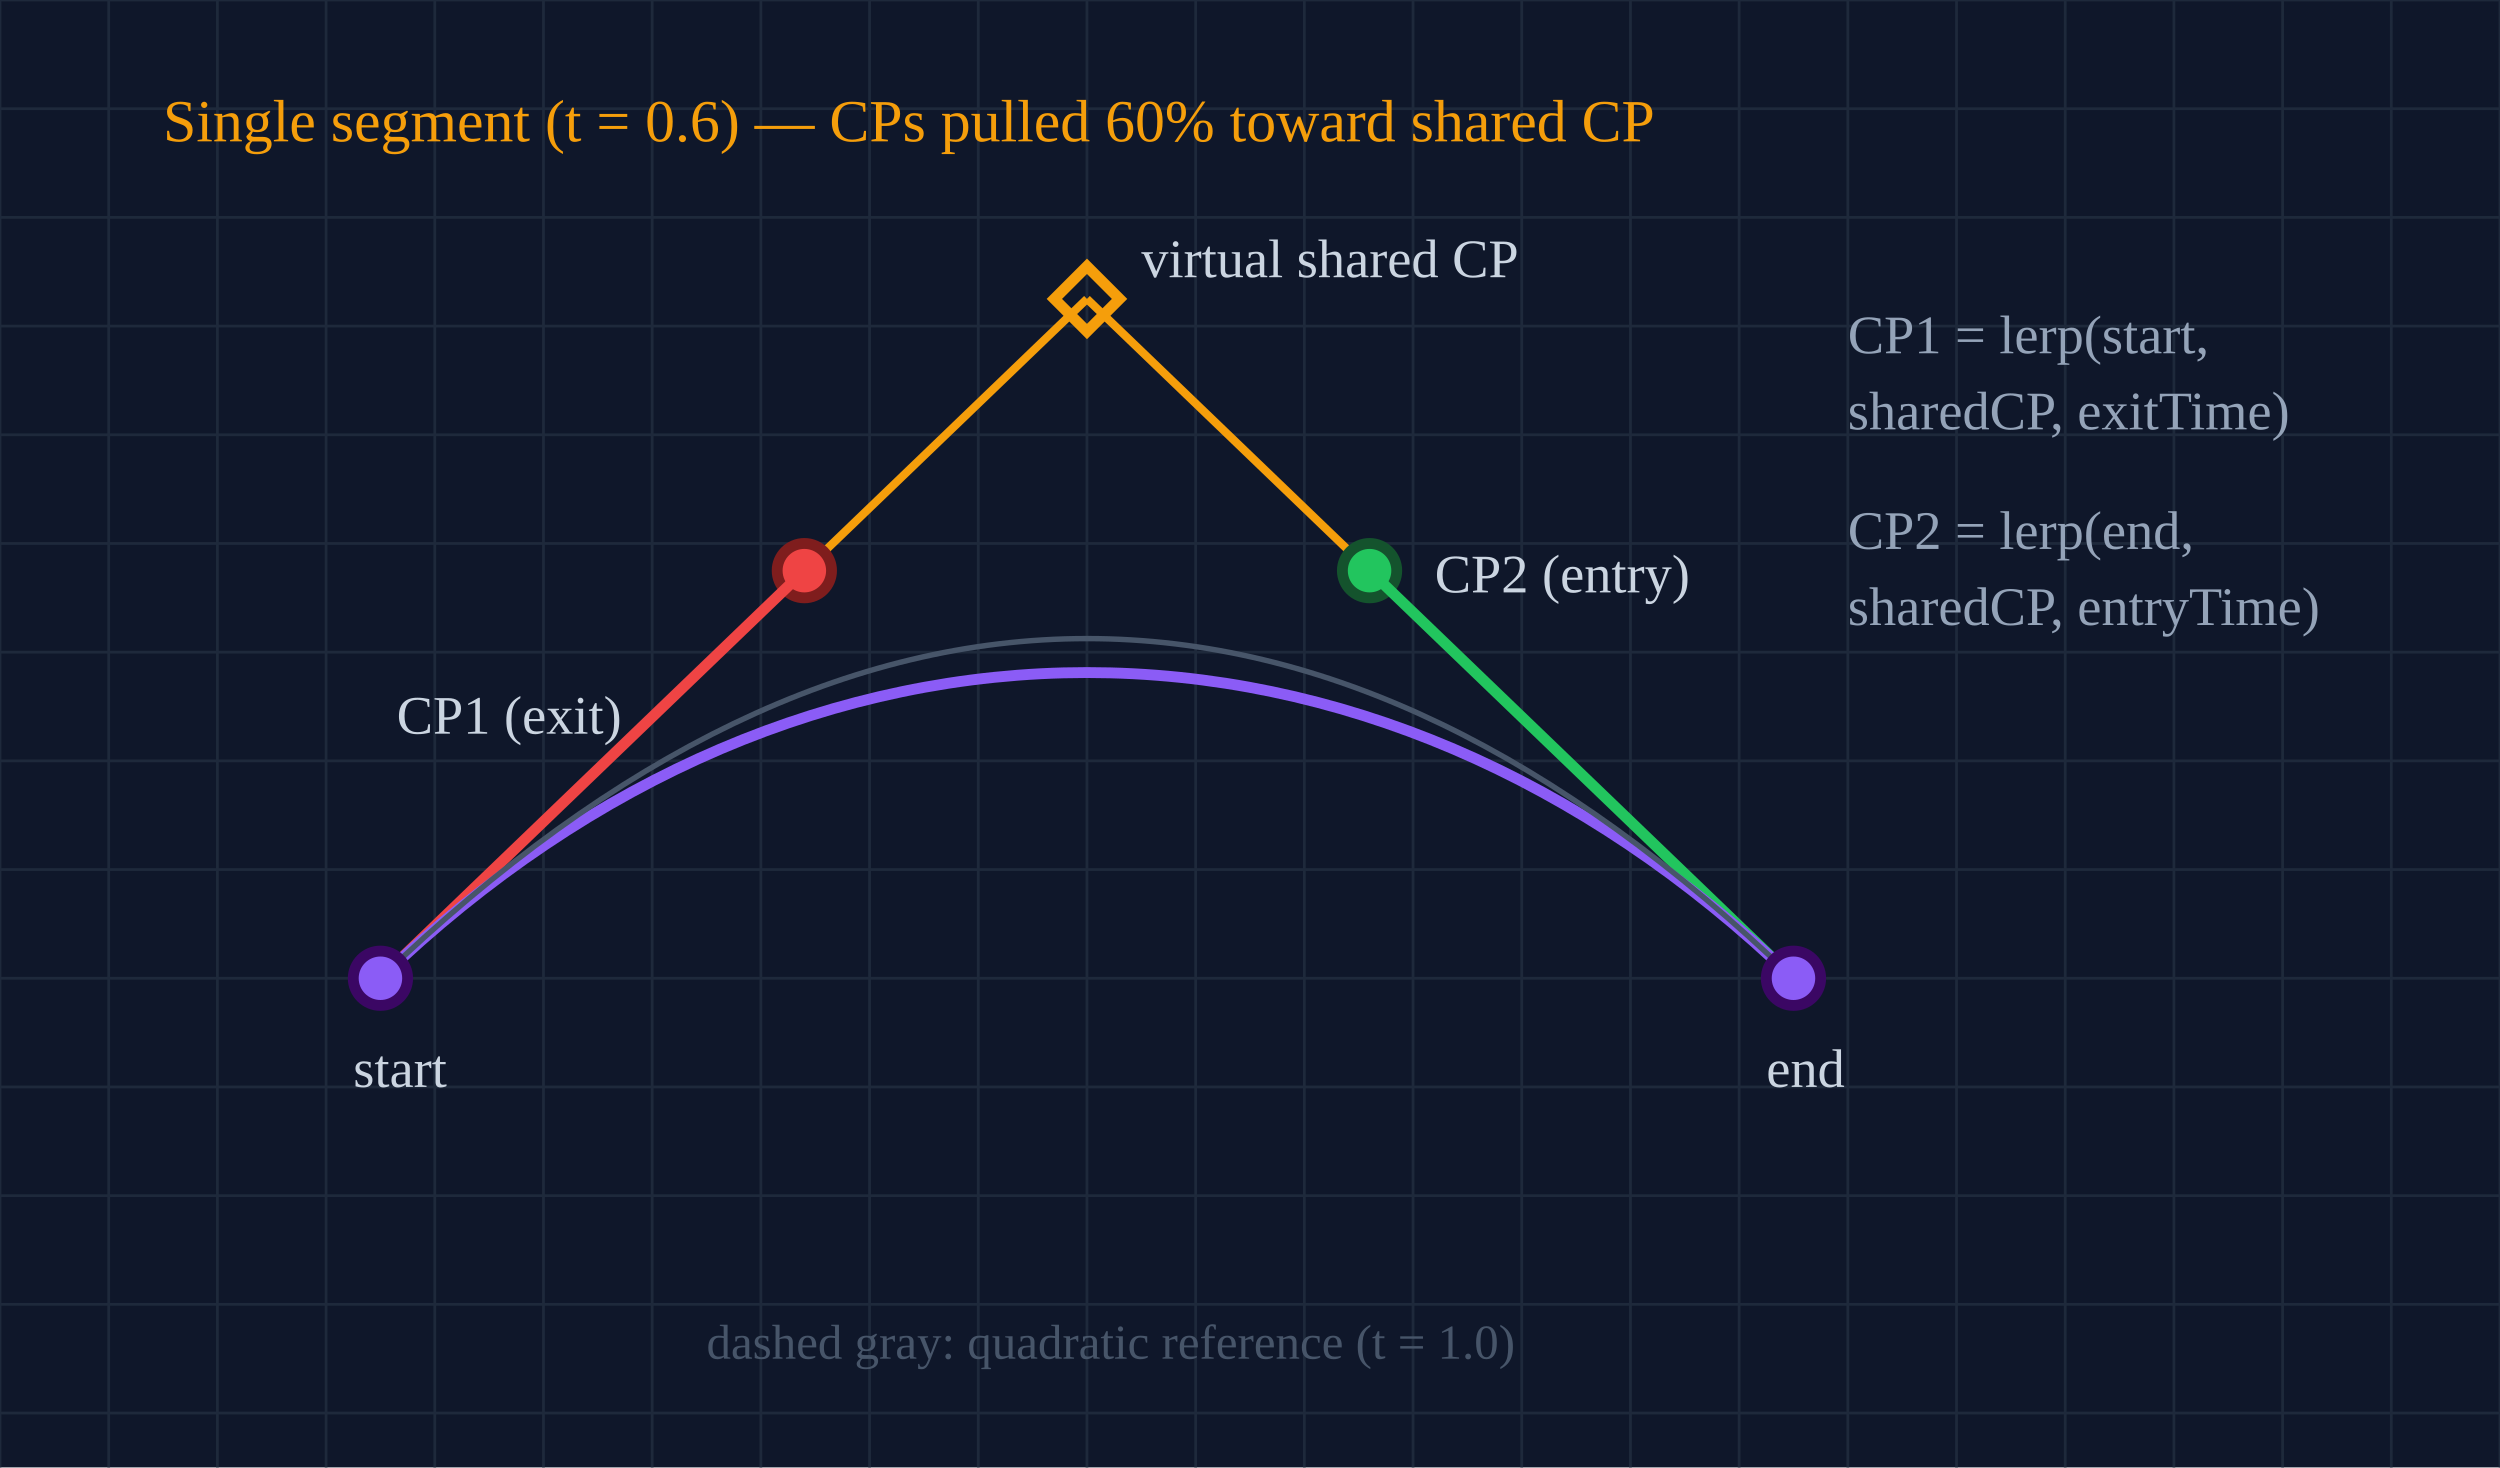
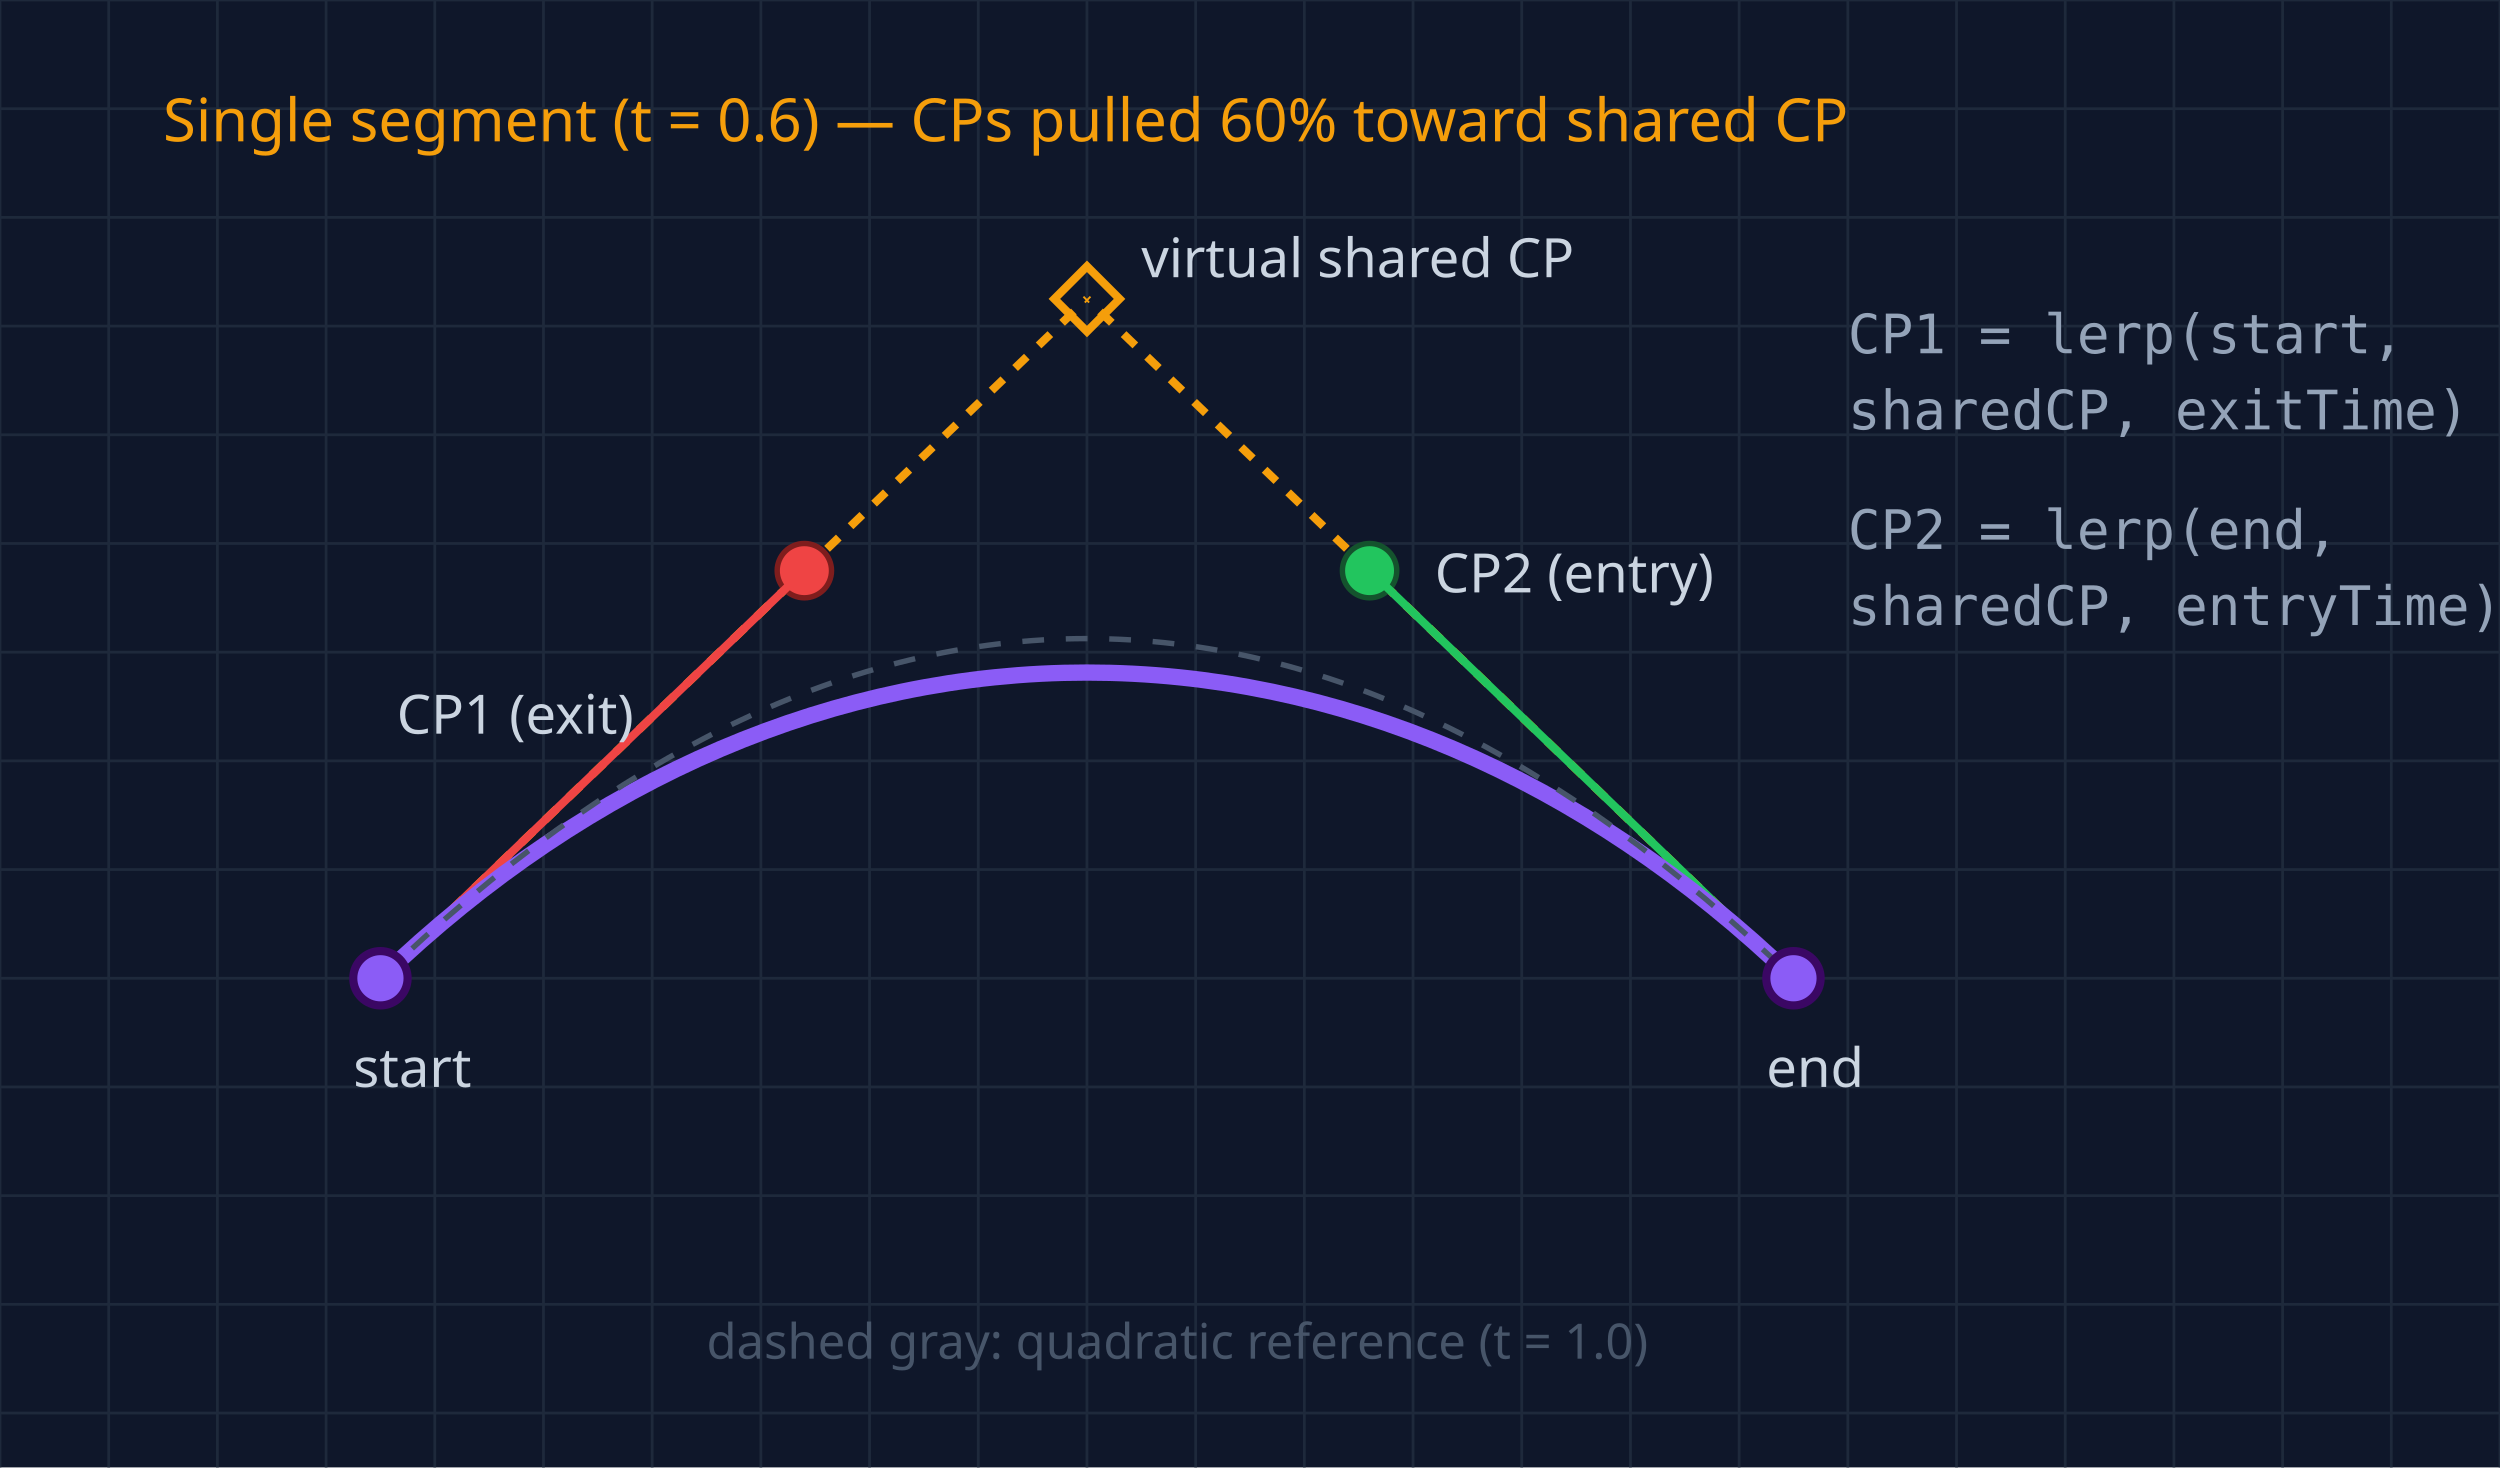
<svg xmlns="http://www.w3.org/2000/svg" viewBox="0 0 460 270" width="460" height="270">
  <path data-layer-name="bg" id="bg" d="M 0 0 l 460 0 l 0 270 l -460 0 z" fill="#0f172a" stroke="none" stroke-width="2" />
  <path data-layer-name="grid" id="grid" d="M 0 0 h 460 M 0 20 h 460 M 0 40 h 460 M 0 60 h 460 M 0 80 h 460 M 0 100 h 460 M 0 120 h 460 M 0 140 h 460 M 0 160 h 460 M 0 180 h 460 M 0 200 h 460 M 0 220 h 460 M 0 240 h 460 M 0 260 h 460 M 0 0 v 270 M 20 0 v 270 M 40 0 v 270 M 60 0 v 270 M 80 0 v 270 M 100 0 v 270 M 120 0 v 270 M 140 0 v 270 M 160 0 v 270 M 180 0 v 270 M 200 0 v 270 M 220 0 v 270 M 240 0 v 270 M 260 0 v 270 M 280 0 v 270 M 300 0 v 270 M 320 0 v 270 M 340 0 v 270 M 360 0 v 270 M 380 0 v 270 M 400 0 v 270 M 420 0 v 270 M 440 0 v 270 M 460 0 v 270" fill="none" stroke="#1e293b" stroke-width="0.5" />
-   <text data-layer-name="title" id="title" x="30" y="26" font-size="11" fill="#f59e0b">Single segment (t = 0.6) — CPs pulled 60% toward shared CP</text>
+   <text data-layer-name="title" id="title" x="30" y="26" font-size="11" fill="#f59e0b" font-family="system-ui, sans-serif">Single segment (t = 0.6) — CPs pulled 60% toward shared CP</text>
  <g data-layer-name="diagram" id="diagram" transform="translate(0, 0)">
-     <path data-layer-name="arms" id="arms" d="M 70 180 L 200 55 M 330 180 L 200 55" fill="none" stroke="#f59e0b" stroke-width="1.5" />
-     <path data-layer-name="virtual" id="virtual" d="M 200 49 L 206 55 L 200 61 L 194 55 Z" fill="none" stroke="#f59e0b" stroke-width="2" />
-     <path data-layer-name="cp1" id="cp1" d="M 143 105 a 5 5 0 1 1 10 0 a 5 5 0 1 1 -10 0" fill="#ef4444" stroke="#7f1d1d" stroke-width="2" />
-     <path data-layer-name="cp2" id="cp2" d="M 247 105 a 5 5 0 1 1 10 0 a 5 5 0 1 1 -10 0" fill="#22c55e" stroke="#14532d" stroke-width="2" />
-     <path data-layer-name="cp1-arm" id="cp1-arm" d="M 70 180 L 148 105" fill="none" stroke="#ef4444" stroke-width="2" />
-     <path data-layer-name="cp2-arm" id="cp2-arm" d="M 330 180 L 252 105" fill="none" stroke="#22c55e" stroke-width="2" />
-     <path data-layer-name="curve" id="curve" d="M 70 180 C 148 105 252 105 330 180" fill="none" stroke="#8b5cf6" stroke-width="2" />
-     <path data-layer-name="quad-ref" id="quad-ref" d="M 70 180 Q 200 55 330 180" fill="none" stroke="#475569" stroke-width="1" />
-     <path data-layer-name="endpoints" id="endpoints" d="M 65 180 a 5 5 0 1 1 10 0 a 5 5 0 1 1 -10 0 M 325 180 a 5 5 0 1 1 10 0 a 5 5 0 1 1 -10 0" fill="#8b5cf6" stroke="#3b0764" stroke-width="2" />
-     <text data-layer-name="labels" id="labels" x="210" y="51" font-size="10" fill="#cbd5e1">virtual shared CP</text>
-     <text data-layer-name="labels" x="73" y="135" font-size="10" fill="#cbd5e1">CP1 (exit)</text>
-     <text data-layer-name="labels" x="264" y="109" font-size="10" fill="#cbd5e1">CP2 (entry)</text>
-     <text data-layer-name="labels" x="65" y="200" font-size="10" fill="#cbd5e1">start</text>
-     <text data-layer-name="labels" x="325" y="200" font-size="10" fill="#cbd5e1">end</text>
+     <path data-layer-name="arms" id="arms" d="M 70 180 L 200 55 M 330 180 L 200 55" fill="none" stroke="#f59e0b" stroke-width="1.5" stroke-dasharray="3 3" />
+     <path data-layer-name="virtual" id="virtual" d="M 200 49 L 206 55 L 200 61 L 194 55 Z" fill="none" stroke="#f59e0b" stroke-width="1.5" />
+     <path data-layer-name="cp1" id="cp1" d="M 143 105 a 5 5 0 1 1 10 0 a 5 5 0 1 1 -10 0" fill="#ef4444" stroke="#7f1d1d" stroke-width="1" />
+     <path data-layer-name="cp2" id="cp2" d="M 247 105 a 5 5 0 1 1 10 0 a 5 5 0 1 1 -10 0" fill="#22c55e" stroke="#14532d" stroke-width="1" />
+     <path data-layer-name="cp1-arm" id="cp1-arm" d="M 70 180 L 148 105" fill="none" stroke="#ef4444" stroke-width="1.5" />
+     <path data-layer-name="cp2-arm" id="cp2-arm" d="M 330 180 L 252 105" fill="none" stroke="#22c55e" stroke-width="1.5" />
+     <path data-layer-name="curve" id="curve" d="M 70 180 C 148 105 252 105 330 180" fill="none" stroke="#8b5cf6" stroke-width="3" />
+     <path data-layer-name="quad-ref" id="quad-ref" d="M 70 180 Q 200 55 330 180" fill="none" stroke="#475569" stroke-width="1" stroke-dasharray="4 4" />
+     <path data-layer-name="endpoints" id="endpoints" d="M 65 180 a 5 5 0 1 1 10 0 a 5 5 0 1 1 -10 0 M 325 180 a 5 5 0 1 1 10 0 a 5 5 0 1 1 -10 0" fill="#8b5cf6" stroke="#3b0764" stroke-width="1.5" />
+     <text data-layer-name="labels" id="labels" x="210" y="51" font-size="10" fill="#cbd5e1" font-family="system-ui, sans-serif">virtual shared CP</text>
+     <text data-layer-name="labels" x="73" y="135" font-size="10" fill="#cbd5e1" font-family="system-ui, sans-serif">CP1 (exit)</text>
+     <text data-layer-name="labels" x="264" y="109" font-size="10" fill="#cbd5e1" font-family="system-ui, sans-serif">CP2 (entry)</text>
+     <text data-layer-name="labels" x="65" y="200" font-size="10" fill="#cbd5e1" font-family="system-ui, sans-serif">start</text>
+     <text data-layer-name="labels" x="325" y="200" font-size="10" fill="#cbd5e1" font-family="system-ui, sans-serif">end</text>
  </g>
  <g data-layer-name="formula-group" id="formula-group" transform="translate(340, 55)">
-     <text data-layer-name="formula" id="formula" x="0" y="10" font-size="10" fill="#94a3b8">CP1 = lerp(start,</text>
-     <text data-layer-name="formula" x="0" y="24" font-size="10" fill="#94a3b8">  sharedCP, exitTime)</text>
-     <text data-layer-name="formula" x="0" y="46" font-size="10" fill="#94a3b8">CP2 = lerp(end,</text>
-     <text data-layer-name="formula" x="0" y="60" font-size="10" fill="#94a3b8">  sharedCP, entryTime)</text>
+     <text data-layer-name="formula" id="formula" x="0" y="10" font-size="10" fill="#94a3b8" font-family="monospace">CP1 = lerp(start,</text>
+     <text data-layer-name="formula" x="0" y="24" font-size="10" fill="#94a3b8" font-family="monospace">  sharedCP, exitTime)</text>
+     <text data-layer-name="formula" x="0" y="46" font-size="10" fill="#94a3b8" font-family="monospace">CP2 = lerp(end,</text>
+     <text data-layer-name="formula" x="0" y="60" font-size="10" fill="#94a3b8" font-family="monospace">  sharedCP, entryTime)</text>
  </g>
-   <text data-layer-name="ref-note" id="ref-note" x="130" y="250" font-size="9" fill="#475569">dashed gray: quadratic reference (t = 1.0)</text>
+   <text data-layer-name="ref-note" id="ref-note" x="130" y="250" font-size="9" fill="#475569" font-family="system-ui, sans-serif">dashed gray: quadratic reference (t = 1.0)</text>
</svg>
